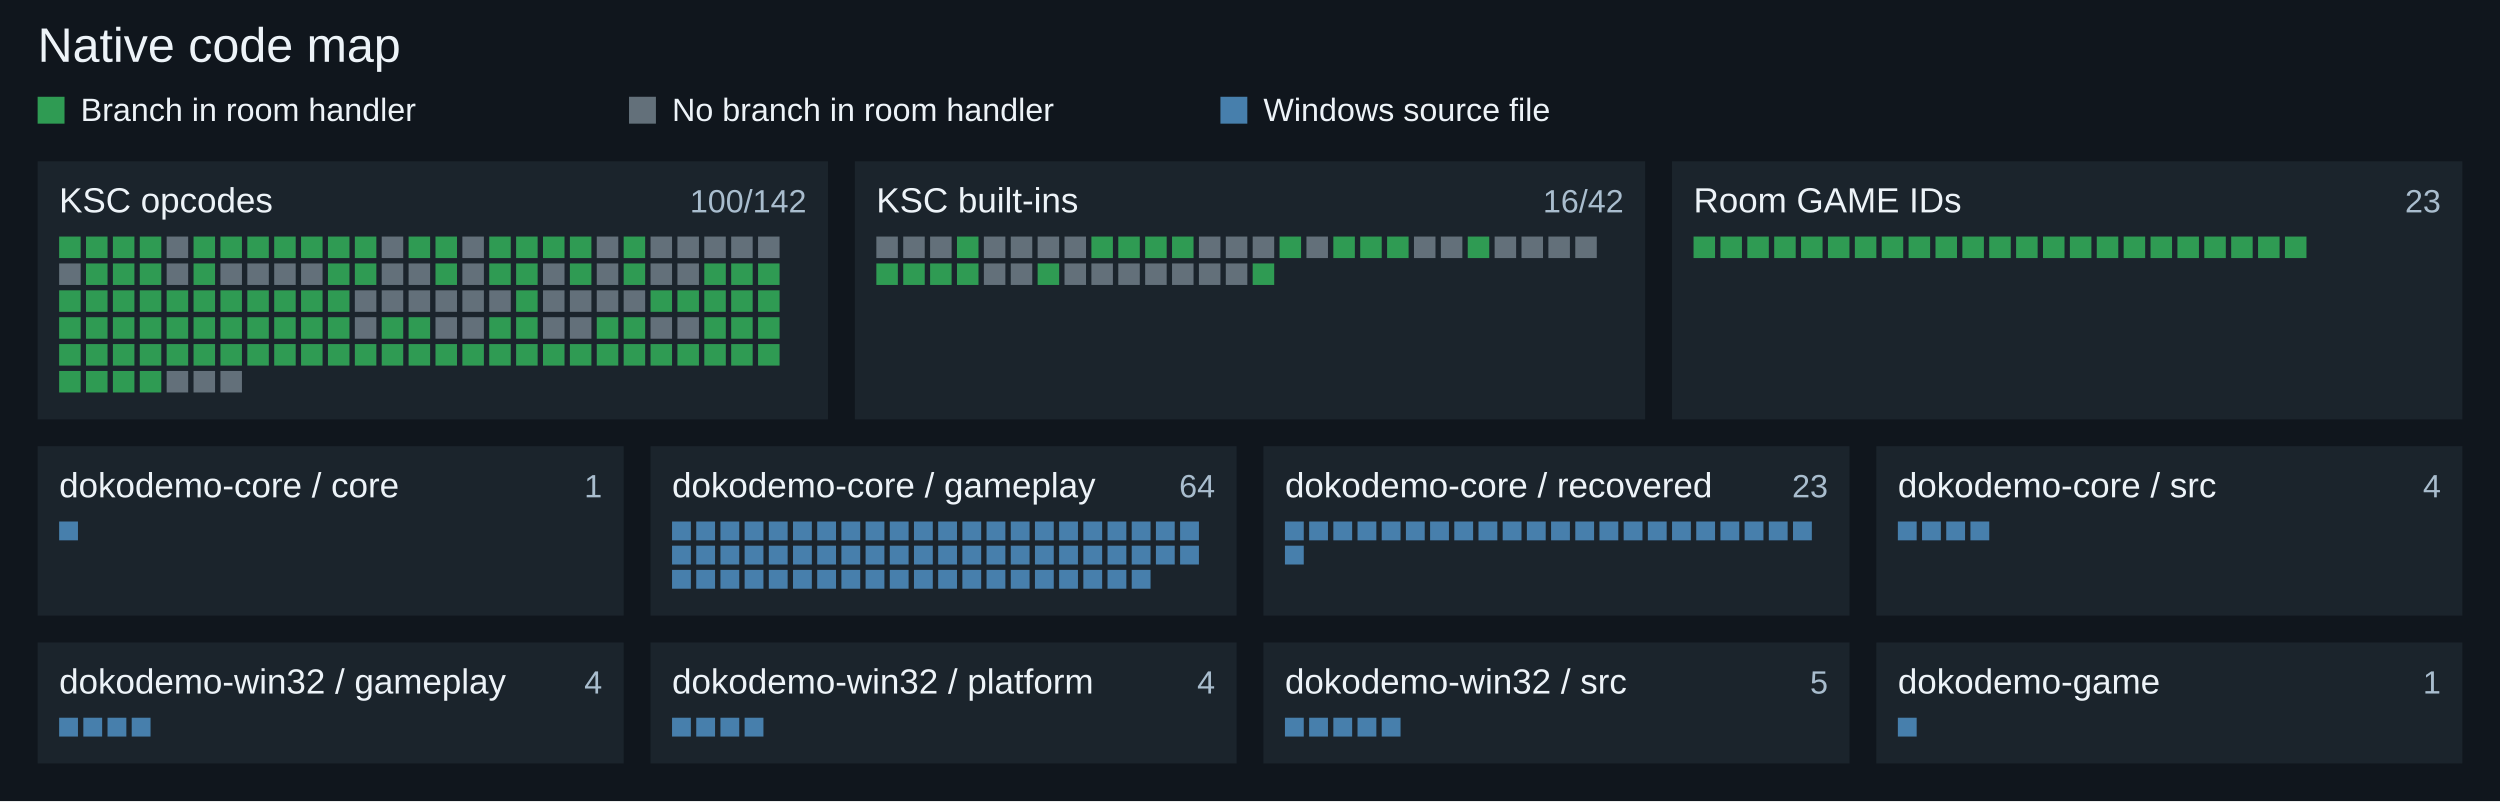
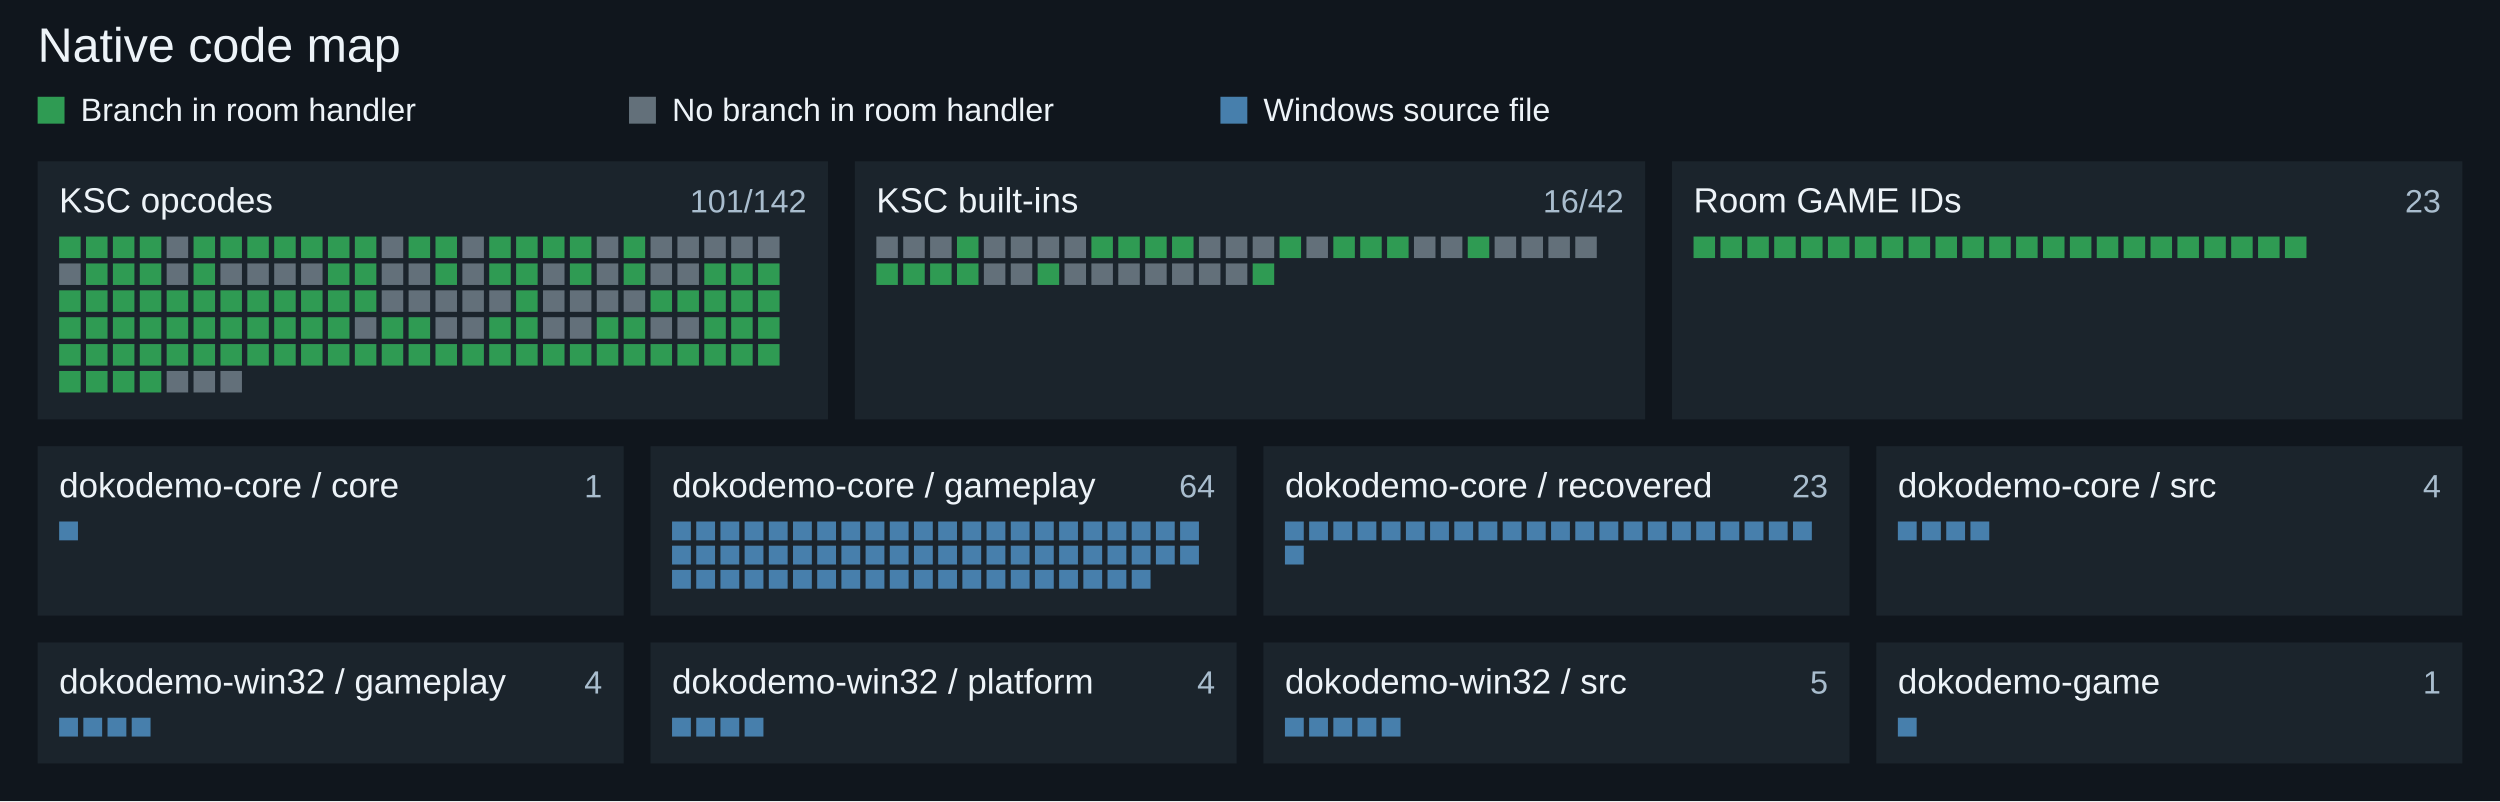
<svg xmlns="http://www.w3.org/2000/svg" width="930" height="298" viewBox="0 0 930 298" role="img" aria-label="Native code map. Each square represents a dispatch ID or Windows source file.">
  <rect x="0" y="0" width="930" height="298" fill="#10161d" />
  <g font-family="Segoe UI, Arial, sans-serif">
    <text x="14" y="23" font-size="18" fill="#edf3f8">Native code map</text>
    <rect x="14" y="36" width="10" height="10" fill="#2f9b53" />
    <text x="30" y="45" font-size="12" fill="#edf3f8">Branch in room handler</text>
    <rect x="234" y="36" width="10" height="10" fill="#63707a" />
    <text x="250" y="45" font-size="12" fill="#edf3f8">No branch in room handler</text>
    <rect x="454" y="36" width="10" height="10" fill="#477fac" />
    <text x="470" y="45" font-size="12" fill="#edf3f8">Windows source file</text>
    <rect x="14" y="60" width="294" height="96" fill="#1b242c" />
    <text x="22" y="79" font-size="13" fill="#edf3f8">KSC opcodes</text>
-     <text x="300" y="79" font-size="12" fill="#a9bdce" text-anchor="end">100/142</text>
+     <text x="300" y="79" font-size="12" fill="#a9bdce" text-anchor="end">101/142</text>
    <rect x="22" y="88" width="8" height="8" fill="#2f9b53" />
    <rect x="32" y="88" width="8" height="8" fill="#2f9b53" />
    <rect x="42" y="88" width="8" height="8" fill="#2f9b53" />
    <rect x="52" y="88" width="8" height="8" fill="#2f9b53" />
    <rect x="62" y="88" width="8" height="8" fill="#63707a" />
    <rect x="72" y="88" width="8" height="8" fill="#2f9b53" />
    <rect x="82" y="88" width="8" height="8" fill="#2f9b53" />
    <rect x="92" y="88" width="8" height="8" fill="#2f9b53" />
    <rect x="102" y="88" width="8" height="8" fill="#2f9b53" />
    <rect x="112" y="88" width="8" height="8" fill="#2f9b53" />
    <rect x="122" y="88" width="8" height="8" fill="#2f9b53" />
    <rect x="132" y="88" width="8" height="8" fill="#2f9b53" />
    <rect x="142" y="88" width="8" height="8" fill="#63707a" />
    <rect x="152" y="88" width="8" height="8" fill="#2f9b53" />
    <rect x="162" y="88" width="8" height="8" fill="#2f9b53" />
    <rect x="172" y="88" width="8" height="8" fill="#63707a" />
    <rect x="182" y="88" width="8" height="8" fill="#2f9b53" />
    <rect x="192" y="88" width="8" height="8" fill="#2f9b53" />
    <rect x="202" y="88" width="8" height="8" fill="#2f9b53" />
    <rect x="212" y="88" width="8" height="8" fill="#2f9b53" />
    <rect x="222" y="88" width="8" height="8" fill="#63707a" />
    <rect x="232" y="88" width="8" height="8" fill="#2f9b53" />
    <rect x="242" y="88" width="8" height="8" fill="#63707a" />
    <rect x="252" y="88" width="8" height="8" fill="#63707a" />
    <rect x="262" y="88" width="8" height="8" fill="#63707a" />
    <rect x="272" y="88" width="8" height="8" fill="#63707a" />
    <rect x="282" y="88" width="8" height="8" fill="#63707a" />
    <rect x="22" y="98" width="8" height="8" fill="#63707a" />
    <rect x="32" y="98" width="8" height="8" fill="#2f9b53" />
    <rect x="42" y="98" width="8" height="8" fill="#2f9b53" />
    <rect x="52" y="98" width="8" height="8" fill="#2f9b53" />
    <rect x="62" y="98" width="8" height="8" fill="#63707a" />
    <rect x="72" y="98" width="8" height="8" fill="#2f9b53" />
    <rect x="82" y="98" width="8" height="8" fill="#63707a" />
    <rect x="92" y="98" width="8" height="8" fill="#63707a" />
    <rect x="102" y="98" width="8" height="8" fill="#63707a" />
    <rect x="112" y="98" width="8" height="8" fill="#63707a" />
    <rect x="122" y="98" width="8" height="8" fill="#2f9b53" />
    <rect x="132" y="98" width="8" height="8" fill="#2f9b53" />
    <rect x="142" y="98" width="8" height="8" fill="#63707a" />
    <rect x="152" y="98" width="8" height="8" fill="#63707a" />
    <rect x="162" y="98" width="8" height="8" fill="#2f9b53" />
    <rect x="172" y="98" width="8" height="8" fill="#63707a" />
    <rect x="182" y="98" width="8" height="8" fill="#2f9b53" />
    <rect x="192" y="98" width="8" height="8" fill="#2f9b53" />
    <rect x="202" y="98" width="8" height="8" fill="#63707a" />
    <rect x="212" y="98" width="8" height="8" fill="#2f9b53" />
    <rect x="222" y="98" width="8" height="8" fill="#63707a" />
    <rect x="232" y="98" width="8" height="8" fill="#2f9b53" />
    <rect x="242" y="98" width="8" height="8" fill="#63707a" />
    <rect x="252" y="98" width="8" height="8" fill="#63707a" />
    <rect x="262" y="98" width="8" height="8" fill="#2f9b53" />
    <rect x="272" y="98" width="8" height="8" fill="#2f9b53" />
    <rect x="282" y="98" width="8" height="8" fill="#2f9b53" />
    <rect x="22" y="108" width="8" height="8" fill="#2f9b53" />
    <rect x="32" y="108" width="8" height="8" fill="#2f9b53" />
    <rect x="42" y="108" width="8" height="8" fill="#2f9b53" />
    <rect x="52" y="108" width="8" height="8" fill="#2f9b53" />
    <rect x="62" y="108" width="8" height="8" fill="#2f9b53" />
    <rect x="72" y="108" width="8" height="8" fill="#2f9b53" />
    <rect x="82" y="108" width="8" height="8" fill="#2f9b53" />
    <rect x="92" y="108" width="8" height="8" fill="#2f9b53" />
    <rect x="102" y="108" width="8" height="8" fill="#2f9b53" />
    <rect x="112" y="108" width="8" height="8" fill="#2f9b53" />
    <rect x="122" y="108" width="8" height="8" fill="#2f9b53" />
-     <rect x="132" y="108" width="8" height="8" fill="#63707a" />
+     <rect x="132" y="108" width="8" height="8" fill="#2f9b53" />
    <rect x="142" y="108" width="8" height="8" fill="#63707a" />
    <rect x="152" y="108" width="8" height="8" fill="#63707a" />
    <rect x="162" y="108" width="8" height="8" fill="#63707a" />
    <rect x="172" y="108" width="8" height="8" fill="#63707a" />
    <rect x="182" y="108" width="8" height="8" fill="#63707a" />
    <rect x="192" y="108" width="8" height="8" fill="#2f9b53" />
    <rect x="202" y="108" width="8" height="8" fill="#63707a" />
    <rect x="212" y="108" width="8" height="8" fill="#63707a" />
    <rect x="222" y="108" width="8" height="8" fill="#63707a" />
    <rect x="232" y="108" width="8" height="8" fill="#63707a" />
    <rect x="242" y="108" width="8" height="8" fill="#2f9b53" />
    <rect x="252" y="108" width="8" height="8" fill="#2f9b53" />
    <rect x="262" y="108" width="8" height="8" fill="#2f9b53" />
    <rect x="272" y="108" width="8" height="8" fill="#2f9b53" />
    <rect x="282" y="108" width="8" height="8" fill="#2f9b53" />
    <rect x="22" y="118" width="8" height="8" fill="#2f9b53" />
    <rect x="32" y="118" width="8" height="8" fill="#2f9b53" />
    <rect x="42" y="118" width="8" height="8" fill="#2f9b53" />
    <rect x="52" y="118" width="8" height="8" fill="#2f9b53" />
    <rect x="62" y="118" width="8" height="8" fill="#2f9b53" />
    <rect x="72" y="118" width="8" height="8" fill="#2f9b53" />
    <rect x="82" y="118" width="8" height="8" fill="#2f9b53" />
    <rect x="92" y="118" width="8" height="8" fill="#2f9b53" />
    <rect x="102" y="118" width="8" height="8" fill="#2f9b53" />
    <rect x="112" y="118" width="8" height="8" fill="#2f9b53" />
    <rect x="122" y="118" width="8" height="8" fill="#2f9b53" />
    <rect x="132" y="118" width="8" height="8" fill="#63707a" />
    <rect x="142" y="118" width="8" height="8" fill="#2f9b53" />
    <rect x="152" y="118" width="8" height="8" fill="#2f9b53" />
    <rect x="162" y="118" width="8" height="8" fill="#63707a" />
    <rect x="172" y="118" width="8" height="8" fill="#63707a" />
    <rect x="182" y="118" width="8" height="8" fill="#2f9b53" />
    <rect x="192" y="118" width="8" height="8" fill="#2f9b53" />
    <rect x="202" y="118" width="8" height="8" fill="#63707a" />
    <rect x="212" y="118" width="8" height="8" fill="#63707a" />
    <rect x="222" y="118" width="8" height="8" fill="#2f9b53" />
    <rect x="232" y="118" width="8" height="8" fill="#2f9b53" />
    <rect x="242" y="118" width="8" height="8" fill="#63707a" />
    <rect x="252" y="118" width="8" height="8" fill="#63707a" />
    <rect x="262" y="118" width="8" height="8" fill="#2f9b53" />
    <rect x="272" y="118" width="8" height="8" fill="#2f9b53" />
    <rect x="282" y="118" width="8" height="8" fill="#2f9b53" />
    <rect x="22" y="128" width="8" height="8" fill="#2f9b53" />
    <rect x="32" y="128" width="8" height="8" fill="#2f9b53" />
    <rect x="42" y="128" width="8" height="8" fill="#2f9b53" />
    <rect x="52" y="128" width="8" height="8" fill="#2f9b53" />
    <rect x="62" y="128" width="8" height="8" fill="#2f9b53" />
    <rect x="72" y="128" width="8" height="8" fill="#2f9b53" />
    <rect x="82" y="128" width="8" height="8" fill="#2f9b53" />
    <rect x="92" y="128" width="8" height="8" fill="#2f9b53" />
    <rect x="102" y="128" width="8" height="8" fill="#2f9b53" />
    <rect x="112" y="128" width="8" height="8" fill="#2f9b53" />
    <rect x="122" y="128" width="8" height="8" fill="#2f9b53" />
    <rect x="132" y="128" width="8" height="8" fill="#2f9b53" />
    <rect x="142" y="128" width="8" height="8" fill="#2f9b53" />
    <rect x="152" y="128" width="8" height="8" fill="#2f9b53" />
    <rect x="162" y="128" width="8" height="8" fill="#2f9b53" />
    <rect x="172" y="128" width="8" height="8" fill="#2f9b53" />
    <rect x="182" y="128" width="8" height="8" fill="#2f9b53" />
    <rect x="192" y="128" width="8" height="8" fill="#2f9b53" />
    <rect x="202" y="128" width="8" height="8" fill="#2f9b53" />
    <rect x="212" y="128" width="8" height="8" fill="#2f9b53" />
    <rect x="222" y="128" width="8" height="8" fill="#2f9b53" />
    <rect x="232" y="128" width="8" height="8" fill="#2f9b53" />
    <rect x="242" y="128" width="8" height="8" fill="#2f9b53" />
    <rect x="252" y="128" width="8" height="8" fill="#2f9b53" />
    <rect x="262" y="128" width="8" height="8" fill="#2f9b53" />
    <rect x="272" y="128" width="8" height="8" fill="#2f9b53" />
    <rect x="282" y="128" width="8" height="8" fill="#2f9b53" />
    <rect x="22" y="138" width="8" height="8" fill="#2f9b53" />
    <rect x="32" y="138" width="8" height="8" fill="#2f9b53" />
    <rect x="42" y="138" width="8" height="8" fill="#2f9b53" />
    <rect x="52" y="138" width="8" height="8" fill="#2f9b53" />
    <rect x="62" y="138" width="8" height="8" fill="#63707a" />
    <rect x="72" y="138" width="8" height="8" fill="#63707a" />
    <rect x="82" y="138" width="8" height="8" fill="#63707a" />
    <rect x="318" y="60" width="294" height="96" fill="#1b242c" />
    <text x="326" y="79" font-size="13" fill="#edf3f8">KSC built-ins</text>
    <text x="604" y="79" font-size="12" fill="#a9bdce" text-anchor="end">16/42</text>
    <rect x="326" y="88" width="8" height="8" fill="#63707a" />
    <rect x="336" y="88" width="8" height="8" fill="#63707a" />
    <rect x="346" y="88" width="8" height="8" fill="#63707a" />
    <rect x="356" y="88" width="8" height="8" fill="#2f9b53" />
    <rect x="366" y="88" width="8" height="8" fill="#63707a" />
    <rect x="376" y="88" width="8" height="8" fill="#63707a" />
    <rect x="386" y="88" width="8" height="8" fill="#63707a" />
    <rect x="396" y="88" width="8" height="8" fill="#63707a" />
    <rect x="406" y="88" width="8" height="8" fill="#2f9b53" />
    <rect x="416" y="88" width="8" height="8" fill="#2f9b53" />
    <rect x="426" y="88" width="8" height="8" fill="#2f9b53" />
    <rect x="436" y="88" width="8" height="8" fill="#2f9b53" />
    <rect x="446" y="88" width="8" height="8" fill="#63707a" />
    <rect x="456" y="88" width="8" height="8" fill="#63707a" />
    <rect x="466" y="88" width="8" height="8" fill="#63707a" />
    <rect x="476" y="88" width="8" height="8" fill="#2f9b53" />
    <rect x="486" y="88" width="8" height="8" fill="#63707a" />
    <rect x="496" y="88" width="8" height="8" fill="#2f9b53" />
    <rect x="506" y="88" width="8" height="8" fill="#2f9b53" />
    <rect x="516" y="88" width="8" height="8" fill="#2f9b53" />
    <rect x="526" y="88" width="8" height="8" fill="#63707a" />
    <rect x="536" y="88" width="8" height="8" fill="#63707a" />
    <rect x="546" y="88" width="8" height="8" fill="#2f9b53" />
    <rect x="556" y="88" width="8" height="8" fill="#63707a" />
    <rect x="566" y="88" width="8" height="8" fill="#63707a" />
    <rect x="576" y="88" width="8" height="8" fill="#63707a" />
    <rect x="586" y="88" width="8" height="8" fill="#63707a" />
    <rect x="326" y="98" width="8" height="8" fill="#2f9b53" />
    <rect x="336" y="98" width="8" height="8" fill="#2f9b53" />
    <rect x="346" y="98" width="8" height="8" fill="#2f9b53" />
    <rect x="356" y="98" width="8" height="8" fill="#2f9b53" />
    <rect x="366" y="98" width="8" height="8" fill="#63707a" />
    <rect x="376" y="98" width="8" height="8" fill="#63707a" />
    <rect x="386" y="98" width="8" height="8" fill="#2f9b53" />
    <rect x="396" y="98" width="8" height="8" fill="#63707a" />
    <rect x="406" y="98" width="8" height="8" fill="#63707a" />
    <rect x="416" y="98" width="8" height="8" fill="#63707a" />
    <rect x="426" y="98" width="8" height="8" fill="#63707a" />
    <rect x="436" y="98" width="8" height="8" fill="#63707a" />
    <rect x="446" y="98" width="8" height="8" fill="#63707a" />
    <rect x="456" y="98" width="8" height="8" fill="#63707a" />
    <rect x="466" y="98" width="8" height="8" fill="#2f9b53" />
    <rect x="622" y="60" width="294" height="96" fill="#1b242c" />
    <text x="630" y="79" font-size="13" fill="#edf3f8">Room GAME IDs</text>
    <text x="908" y="79" font-size="12" fill="#a9bdce" text-anchor="end">23</text>
    <rect x="630" y="88" width="8" height="8" fill="#2f9b53" />
    <rect x="640" y="88" width="8" height="8" fill="#2f9b53" />
    <rect x="650" y="88" width="8" height="8" fill="#2f9b53" />
    <rect x="660" y="88" width="8" height="8" fill="#2f9b53" />
    <rect x="670" y="88" width="8" height="8" fill="#2f9b53" />
    <rect x="680" y="88" width="8" height="8" fill="#2f9b53" />
    <rect x="690" y="88" width="8" height="8" fill="#2f9b53" />
    <rect x="700" y="88" width="8" height="8" fill="#2f9b53" />
    <rect x="710" y="88" width="8" height="8" fill="#2f9b53" />
    <rect x="720" y="88" width="8" height="8" fill="#2f9b53" />
    <rect x="730" y="88" width="8" height="8" fill="#2f9b53" />
    <rect x="740" y="88" width="8" height="8" fill="#2f9b53" />
    <rect x="750" y="88" width="8" height="8" fill="#2f9b53" />
    <rect x="760" y="88" width="8" height="8" fill="#2f9b53" />
    <rect x="770" y="88" width="8" height="8" fill="#2f9b53" />
    <rect x="780" y="88" width="8" height="8" fill="#2f9b53" />
    <rect x="790" y="88" width="8" height="8" fill="#2f9b53" />
    <rect x="800" y="88" width="8" height="8" fill="#2f9b53" />
    <rect x="810" y="88" width="8" height="8" fill="#2f9b53" />
    <rect x="820" y="88" width="8" height="8" fill="#2f9b53" />
    <rect x="830" y="88" width="8" height="8" fill="#2f9b53" />
    <rect x="840" y="88" width="8" height="8" fill="#2f9b53" />
    <rect x="850" y="88" width="8" height="8" fill="#2f9b53" />
    <rect x="14" y="166" width="218" height="63" fill="#1b242c" />
    <text x="22" y="185" font-size="13" fill="#edf3f8">dokodemo-core / core</text>
    <text x="224" y="185" font-size="12" fill="#a9bdce" text-anchor="end">1</text>
    <rect x="22" y="194" width="7" height="7" fill="#477fac" />
    <rect x="242" y="166" width="218" height="63" fill="#1b242c" />
    <text x="250" y="185" font-size="13" fill="#edf3f8">dokodemo-core / gameplay</text>
    <text x="452" y="185" font-size="12" fill="#a9bdce" text-anchor="end">64</text>
    <rect x="250" y="194" width="7" height="7" fill="#477fac" />
    <rect x="259" y="194" width="7" height="7" fill="#477fac" />
    <rect x="268" y="194" width="7" height="7" fill="#477fac" />
    <rect x="277" y="194" width="7" height="7" fill="#477fac" />
    <rect x="286" y="194" width="7" height="7" fill="#477fac" />
    <rect x="295" y="194" width="7" height="7" fill="#477fac" />
    <rect x="304" y="194" width="7" height="7" fill="#477fac" />
    <rect x="313" y="194" width="7" height="7" fill="#477fac" />
    <rect x="322" y="194" width="7" height="7" fill="#477fac" />
    <rect x="331" y="194" width="7" height="7" fill="#477fac" />
    <rect x="340" y="194" width="7" height="7" fill="#477fac" />
    <rect x="349" y="194" width="7" height="7" fill="#477fac" />
    <rect x="358" y="194" width="7" height="7" fill="#477fac" />
    <rect x="367" y="194" width="7" height="7" fill="#477fac" />
    <rect x="376" y="194" width="7" height="7" fill="#477fac" />
    <rect x="385" y="194" width="7" height="7" fill="#477fac" />
    <rect x="394" y="194" width="7" height="7" fill="#477fac" />
    <rect x="403" y="194" width="7" height="7" fill="#477fac" />
    <rect x="412" y="194" width="7" height="7" fill="#477fac" />
    <rect x="421" y="194" width="7" height="7" fill="#477fac" />
    <rect x="430" y="194" width="7" height="7" fill="#477fac" />
    <rect x="439" y="194" width="7" height="7" fill="#477fac" />
    <rect x="250" y="203" width="7" height="7" fill="#477fac" />
    <rect x="259" y="203" width="7" height="7" fill="#477fac" />
    <rect x="268" y="203" width="7" height="7" fill="#477fac" />
    <rect x="277" y="203" width="7" height="7" fill="#477fac" />
    <rect x="286" y="203" width="7" height="7" fill="#477fac" />
    <rect x="295" y="203" width="7" height="7" fill="#477fac" />
    <rect x="304" y="203" width="7" height="7" fill="#477fac" />
    <rect x="313" y="203" width="7" height="7" fill="#477fac" />
    <rect x="322" y="203" width="7" height="7" fill="#477fac" />
    <rect x="331" y="203" width="7" height="7" fill="#477fac" />
    <rect x="340" y="203" width="7" height="7" fill="#477fac" />
    <rect x="349" y="203" width="7" height="7" fill="#477fac" />
    <rect x="358" y="203" width="7" height="7" fill="#477fac" />
    <rect x="367" y="203" width="7" height="7" fill="#477fac" />
    <rect x="376" y="203" width="7" height="7" fill="#477fac" />
    <rect x="385" y="203" width="7" height="7" fill="#477fac" />
    <rect x="394" y="203" width="7" height="7" fill="#477fac" />
    <rect x="403" y="203" width="7" height="7" fill="#477fac" />
    <rect x="412" y="203" width="7" height="7" fill="#477fac" />
    <rect x="421" y="203" width="7" height="7" fill="#477fac" />
    <rect x="430" y="203" width="7" height="7" fill="#477fac" />
    <rect x="439" y="203" width="7" height="7" fill="#477fac" />
    <rect x="250" y="212" width="7" height="7" fill="#477fac" />
    <rect x="259" y="212" width="7" height="7" fill="#477fac" />
    <rect x="268" y="212" width="7" height="7" fill="#477fac" />
    <rect x="277" y="212" width="7" height="7" fill="#477fac" />
    <rect x="286" y="212" width="7" height="7" fill="#477fac" />
    <rect x="295" y="212" width="7" height="7" fill="#477fac" />
    <rect x="304" y="212" width="7" height="7" fill="#477fac" />
    <rect x="313" y="212" width="7" height="7" fill="#477fac" />
    <rect x="322" y="212" width="7" height="7" fill="#477fac" />
    <rect x="331" y="212" width="7" height="7" fill="#477fac" />
    <rect x="340" y="212" width="7" height="7" fill="#477fac" />
    <rect x="349" y="212" width="7" height="7" fill="#477fac" />
    <rect x="358" y="212" width="7" height="7" fill="#477fac" />
    <rect x="367" y="212" width="7" height="7" fill="#477fac" />
    <rect x="376" y="212" width="7" height="7" fill="#477fac" />
    <rect x="385" y="212" width="7" height="7" fill="#477fac" />
    <rect x="394" y="212" width="7" height="7" fill="#477fac" />
    <rect x="403" y="212" width="7" height="7" fill="#477fac" />
    <rect x="412" y="212" width="7" height="7" fill="#477fac" />
    <rect x="421" y="212" width="7" height="7" fill="#477fac" />
    <rect x="470" y="166" width="218" height="63" fill="#1b242c" />
    <text x="478" y="185" font-size="13" fill="#edf3f8">dokodemo-core / recovered</text>
    <text x="680" y="185" font-size="12" fill="#a9bdce" text-anchor="end">23</text>
    <rect x="478" y="194" width="7" height="7" fill="#477fac" />
    <rect x="487" y="194" width="7" height="7" fill="#477fac" />
    <rect x="496" y="194" width="7" height="7" fill="#477fac" />
    <rect x="505" y="194" width="7" height="7" fill="#477fac" />
    <rect x="514" y="194" width="7" height="7" fill="#477fac" />
    <rect x="523" y="194" width="7" height="7" fill="#477fac" />
    <rect x="532" y="194" width="7" height="7" fill="#477fac" />
    <rect x="541" y="194" width="7" height="7" fill="#477fac" />
    <rect x="550" y="194" width="7" height="7" fill="#477fac" />
    <rect x="559" y="194" width="7" height="7" fill="#477fac" />
    <rect x="568" y="194" width="7" height="7" fill="#477fac" />
    <rect x="577" y="194" width="7" height="7" fill="#477fac" />
    <rect x="586" y="194" width="7" height="7" fill="#477fac" />
    <rect x="595" y="194" width="7" height="7" fill="#477fac" />
    <rect x="604" y="194" width="7" height="7" fill="#477fac" />
    <rect x="613" y="194" width="7" height="7" fill="#477fac" />
    <rect x="622" y="194" width="7" height="7" fill="#477fac" />
    <rect x="631" y="194" width="7" height="7" fill="#477fac" />
    <rect x="640" y="194" width="7" height="7" fill="#477fac" />
    <rect x="649" y="194" width="7" height="7" fill="#477fac" />
    <rect x="658" y="194" width="7" height="7" fill="#477fac" />
    <rect x="667" y="194" width="7" height="7" fill="#477fac" />
    <rect x="478" y="203" width="7" height="7" fill="#477fac" />
    <rect x="698" y="166" width="218" height="63" fill="#1b242c" />
    <text x="706" y="185" font-size="13" fill="#edf3f8">dokodemo-core / src</text>
    <text x="908" y="185" font-size="12" fill="#a9bdce" text-anchor="end">4</text>
    <rect x="706" y="194" width="7" height="7" fill="#477fac" />
    <rect x="715" y="194" width="7" height="7" fill="#477fac" />
    <rect x="724" y="194" width="7" height="7" fill="#477fac" />
    <rect x="733" y="194" width="7" height="7" fill="#477fac" />
    <rect x="14" y="239" width="218" height="45" fill="#1b242c" />
    <text x="22" y="258" font-size="13" fill="#edf3f8">dokodemo-win32 / gameplay</text>
    <text x="224" y="258" font-size="12" fill="#a9bdce" text-anchor="end">4</text>
    <rect x="22" y="267" width="7" height="7" fill="#477fac" />
    <rect x="31" y="267" width="7" height="7" fill="#477fac" />
    <rect x="40" y="267" width="7" height="7" fill="#477fac" />
    <rect x="49" y="267" width="7" height="7" fill="#477fac" />
    <rect x="242" y="239" width="218" height="45" fill="#1b242c" />
    <text x="250" y="258" font-size="13" fill="#edf3f8">dokodemo-win32 / platform</text>
    <text x="452" y="258" font-size="12" fill="#a9bdce" text-anchor="end">4</text>
    <rect x="250" y="267" width="7" height="7" fill="#477fac" />
    <rect x="259" y="267" width="7" height="7" fill="#477fac" />
    <rect x="268" y="267" width="7" height="7" fill="#477fac" />
    <rect x="277" y="267" width="7" height="7" fill="#477fac" />
    <rect x="470" y="239" width="218" height="45" fill="#1b242c" />
    <text x="478" y="258" font-size="13" fill="#edf3f8">dokodemo-win32 / src</text>
    <text x="680" y="258" font-size="12" fill="#a9bdce" text-anchor="end">5</text>
    <rect x="478" y="267" width="7" height="7" fill="#477fac" />
    <rect x="487" y="267" width="7" height="7" fill="#477fac" />
    <rect x="496" y="267" width="7" height="7" fill="#477fac" />
    <rect x="505" y="267" width="7" height="7" fill="#477fac" />
    <rect x="514" y="267" width="7" height="7" fill="#477fac" />
    <rect x="698" y="239" width="218" height="45" fill="#1b242c" />
    <text x="706" y="258" font-size="13" fill="#edf3f8">dokodemo-game</text>
    <text x="908" y="258" font-size="12" fill="#a9bdce" text-anchor="end">1</text>
    <rect x="706" y="267" width="7" height="7" fill="#477fac" />
  </g>
</svg>
